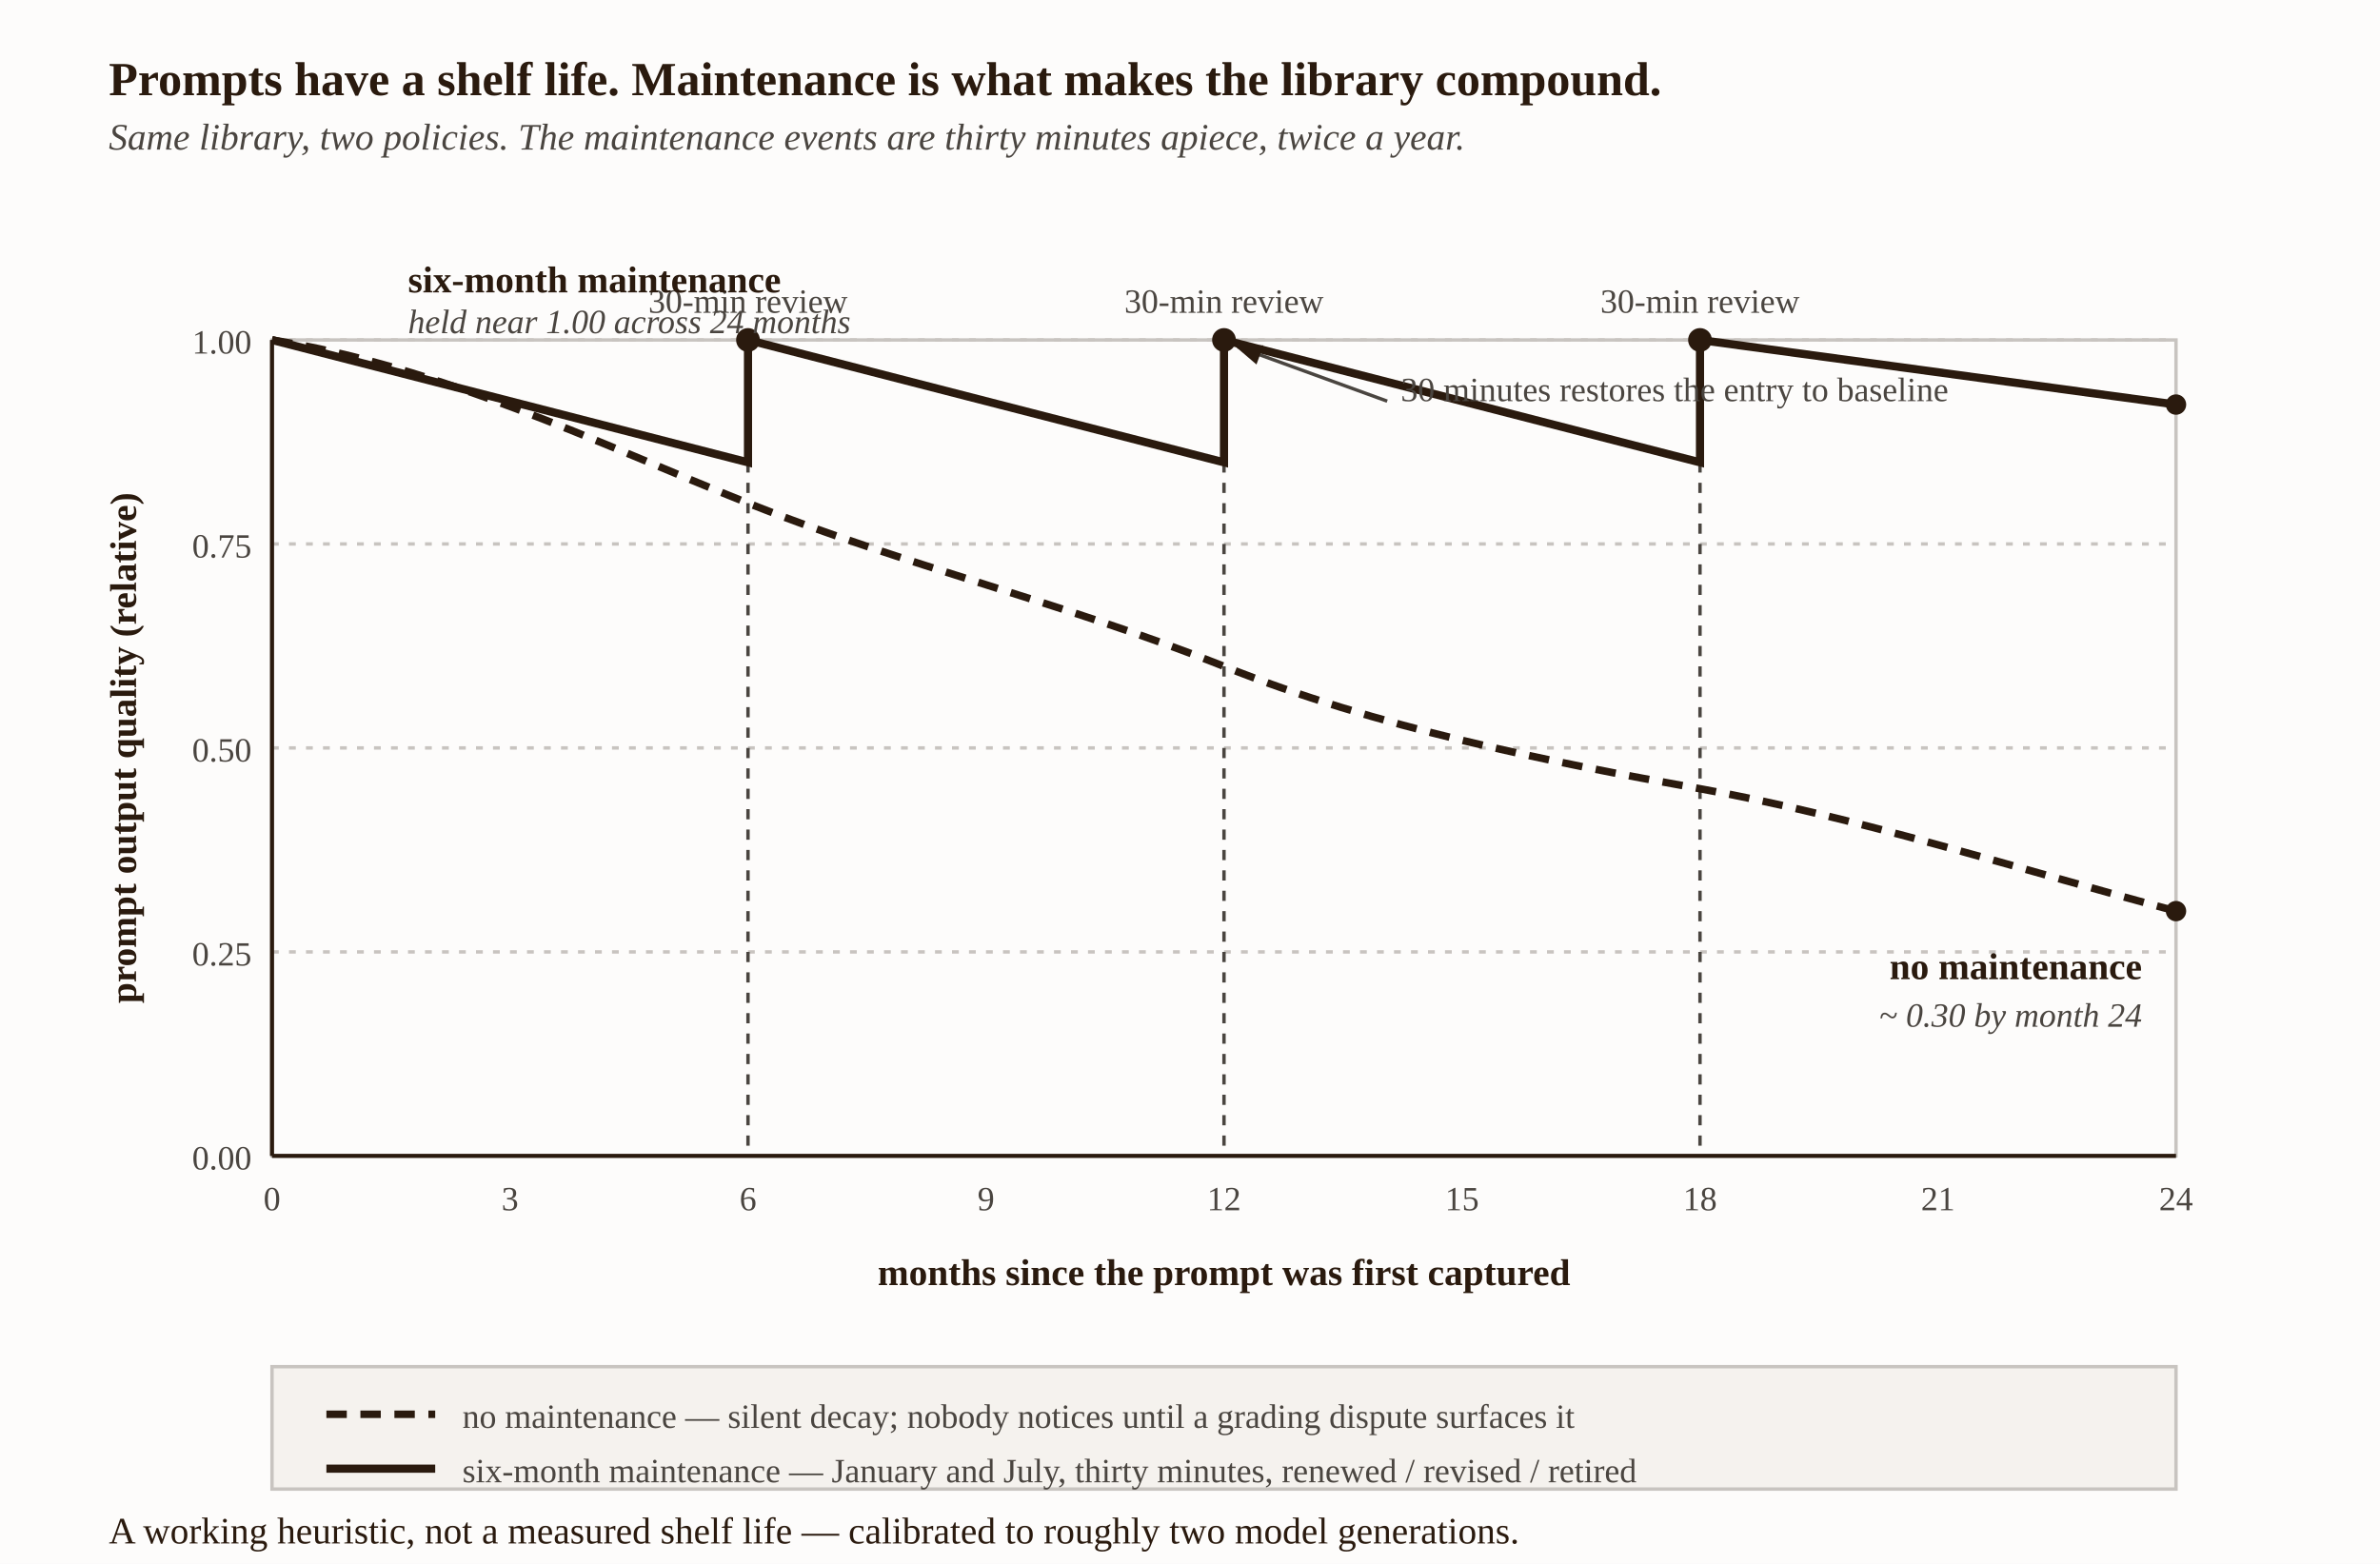
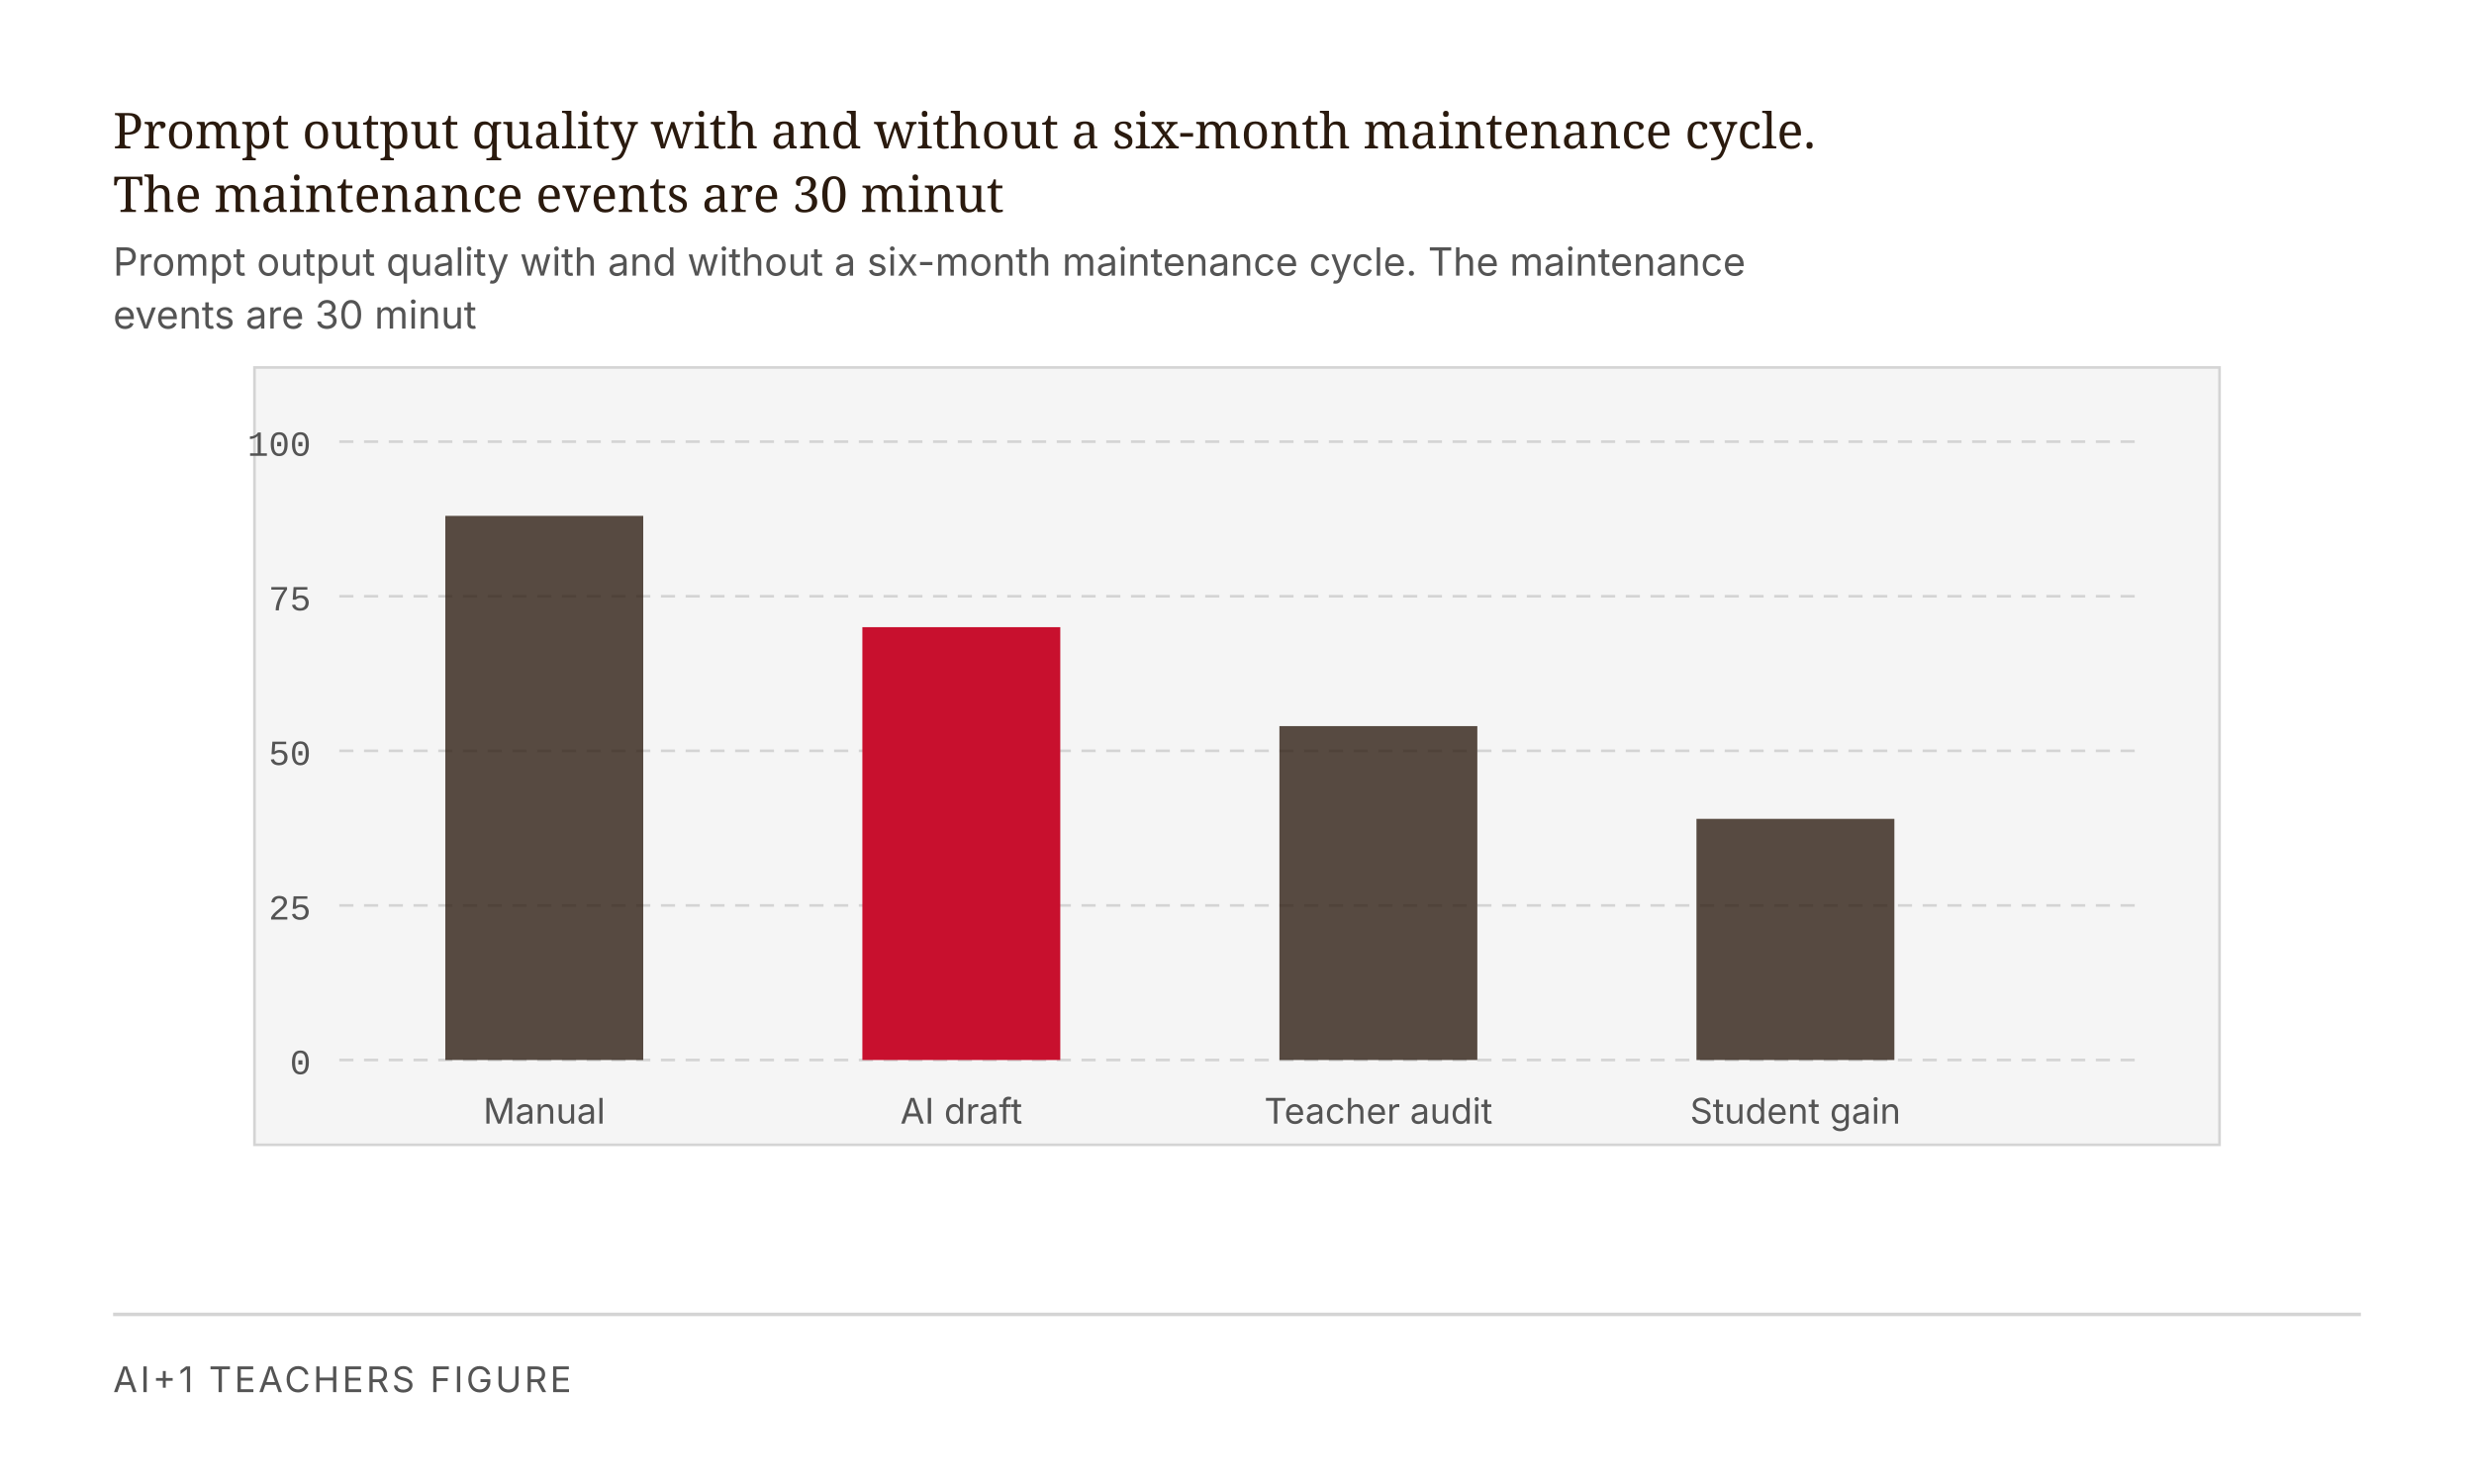
- <svg xmlns="http://www.w3.org/2000/svg" viewBox="0 0 700 460" role="img" aria-labelledby="t1204 d1204">
+ <svg xmlns="http://www.w3.org/2000/svg" viewBox="0 0 700 420" role="img" aria-labelledby="title desc">
  <defs>
-     <style>
-       .ti  { font-family: 'EB Garamond', Georgia, 'Times New Roman', serif; font-size: 14px; font-weight: bold; fill: #2a1a0e; }
-       .sub { font-family: 'EB Garamond', Georgia, 'Times New Roman', serif; font-size: 11px; font-style: italic; fill: #4a4540; }
-       .ax  { font-family: 'EB Garamond', Georgia, 'Times New Roman', serif; font-size: 10px; fill: #4a4540; }
-       .axT { font-family: 'EB Garamond', Georgia, 'Times New Roman', serif; font-size: 11px; font-weight: bold; fill: #2a1a0e; }
-       .lab { font-family: 'EB Garamond', Georgia, 'Times New Roman', serif; font-size: 11px; font-weight: bold; fill: #2a1a0e; }
-       .labS{ font-family: 'EB Garamond', Georgia, 'Times New Roman', serif; font-size: 10px; font-style: italic; fill: #4a4540; }
-       .ann { font-family: 'EB Garamond', Georgia, 'Times New Roman', serif; font-size: 10px; fill: #4a4540; }
-       .cap { font-family: 'EB Garamond', Georgia, 'Times New Roman', serif; font-size: 11px; fill: #2a1a0e; }
-     </style>
-     <marker id="arBlk12d" markerWidth="8" markerHeight="6" refX="7" refY="3" orient="auto">
+     <marker id="arrow" markerWidth="8" markerHeight="6" refX="7" refY="3" orient="auto">
      <polygon points="0 0, 8 3, 0 6" fill="#2a1a0e" />
    </marker>
  </defs>
-   <rect width="700" height="460" fill="#fdfcfb" />
-   <text x="32" y="28" class="ti">Prompts have a shelf life. Maintenance is what makes the library compound.</text>
-   <text x="32" y="44" class="sub">Same library, two policies. The maintenance events are thirty minutes apiece, twice a year.</text>
-   <rect x="80" y="100" width="560" height="240" fill="#fdfcfb" stroke="#c8c4c0" stroke-width="1" />
-   <g stroke="#c8c4c0" stroke-width="1" stroke-dasharray="2 3">
-     <line x1="80" y1="100" x2="640" y2="100" />
-     <line x1="80" y1="160" x2="640" y2="160" />
-     <line x1="80" y1="220" x2="640" y2="220" />
-     <line x1="80" y1="280" x2="640" y2="280" />
-   </g>
-   <g class="ax">
-     <text x="74" y="344" text-anchor="end">0.00</text>
-     <text x="74" y="284" text-anchor="end">0.25</text>
-     <text x="74" y="224" text-anchor="end">0.50</text>
-     <text x="74" y="164" text-anchor="end">0.75</text>
-     <text x="74" y="104" text-anchor="end">1.00</text>
-   </g>
-   <g class="ax" text-anchor="middle">
-     <text x="80" y="356">0</text>
-     <text x="150" y="356">3</text>
-     <text x="220" y="356">6</text>
-     <text x="290" y="356">9</text>
-     <text x="360" y="356">12</text>
-     <text x="430" y="356">15</text>
-     <text x="500" y="356">18</text>
-     <text x="570" y="356">21</text>
-     <text x="640" y="356">24</text>
-   </g>
-   <line x1="80" y1="100" x2="80" y2="340" stroke="#2a1a0e" stroke-width="1.2" />
-   <line x1="80" y1="340" x2="640" y2="340" stroke="#2a1a0e" stroke-width="1.2" />
-   <text x="360" y="378" text-anchor="middle" class="axT">months since the prompt was first captured</text>
-   <text x="40" y="220" text-anchor="middle" class="axT" transform="rotate(-90 40 220)">prompt output quality (relative)</text>
-   <g stroke="#4a4540" stroke-width="1" stroke-dasharray="3 3">
-     <line x1="220" y1="100" x2="220" y2="340" />
-     <line x1="360" y1="100" x2="360" y2="340" />
-     <line x1="500" y1="100" x2="500" y2="340" />
-   </g>
-   <text x="220" y="92" text-anchor="middle" class="ann">30-min review</text>
-   <text x="360" y="92" text-anchor="middle" class="ann">30-min review</text>
-   <text x="500" y="92" text-anchor="middle" class="ann">30-min review</text>
-   <path d="M 80 100            C 130 108, 175 130, 220 148            C 265 166, 315 178, 360 196            C 405 214, 455 224, 500 232            C 545 240, 595 256, 640 268" fill="none" stroke="#2a1a0e" stroke-width="2.2" stroke-dasharray="6 4" />
-   <circle cx="640" cy="268" r="3" fill="#2a1a0e" />
-   <text x="630" y="288" text-anchor="end" class="lab">no maintenance</text>
-   <text x="630" y="302" text-anchor="end" class="labS">~ 0.30 by month 24</text>
-   <path d="M 80 100 L 220 136            L 220 100            L 360 136            L 360 100            L 500 136            L 500 100            L 640 119" fill="none" stroke="#2a1a0e" stroke-width="2.4" />
-   <circle cx="220" cy="100" r="3.5" fill="#2a1a0e" />
-   <circle cx="360" cy="100" r="3.5" fill="#2a1a0e" />
-   <circle cx="500" cy="100" r="3.5" fill="#2a1a0e" />
-   <circle cx="640" cy="119" r="3" fill="#2a1a0e" />
-   <text x="120" y="86" class="lab">six-month maintenance</text>
-   <text x="120" y="98" class="labS">held near 1.00 across 24 months</text>
-   <line x1="408" y1="118" x2="364" y2="102" stroke="#4a4540" stroke-width="1" marker-end="url(#arBlk12d)" />
-   <text x="412" y="118" class="ann">30 minutes restores the entry to baseline</text>
-   <rect x="80" y="402" width="560" height="36" fill="#f5f2ee" stroke="#c8c4c0" stroke-width="1" />
-   <line x1="96" y1="416" x2="128" y2="416" stroke="#2a1a0e" stroke-width="2.2" stroke-dasharray="6 4" />
-   <text x="136" y="420" class="ax">no maintenance — silent decay; nobody notices until a grading dispute surfaces it</text>
-   <line x1="96" y1="432" x2="128" y2="432" stroke="#2a1a0e" stroke-width="2.4" />
-   <text x="136" y="436" class="ax">six-month maintenance — January and July, thirty minutes, renewed / revised / retired</text>
-   <text x="32" y="454" class="cap">A working heuristic, not a measured shelf life — calibrated to roughly two model generations.</text>
+   <rect x="0" y="0" width="700" height="420" fill="#FFFFFF" />
+   <text x="32" y="42" font-family="'EB Garamond', 'Garamond', Georgia, serif" font-size="14" font-weight="400" fill="#2a1a0e">Prompt output quality with and without a six-month maintenance cycle.</text>
+   <text x="32" y="60" font-family="'EB Garamond', 'Garamond', Georgia, serif" font-size="14" font-weight="400" fill="#2a1a0e">The maintenance events are 30 minut</text>
+   <text x="32" y="78" font-family="'Inter', -apple-system, 'Helvetica Neue', sans-serif" font-size="11" fill="#545454">Prompt output quality with and without a six-month maintenance cycle. The maintenance</text>
+   <text x="32" y="93" font-family="'Inter', -apple-system, 'Helvetica Neue', sans-serif" font-size="11" fill="#545454">events are 30 minut</text>
+   <rect x="72" y="104" width="556" height="220" fill="#F5F5F5" stroke="#D4D4D4" stroke-width="0.75" />
+   <line x1="96" x2="604" y1="300" y2="300" stroke="#D4D4D4" stroke-width="0.75" stroke-dasharray="4 3" />
+   <text x="88" y="304" text-anchor="end" font-family="'JetBrains Mono', 'Fira Code', 'Courier New', monospace" font-size="10" fill="#545454">0</text>
+   <line x1="96" x2="604" y1="256.25" y2="256.25" stroke="#D4D4D4" stroke-width="0.75" stroke-dasharray="4 3" />
+   <text x="88" y="260.25" text-anchor="end" font-family="'JetBrains Mono', 'Fira Code', 'Courier New', monospace" font-size="10" fill="#545454">25</text>
+   <line x1="96" x2="604" y1="212.5" y2="212.5" stroke="#D4D4D4" stroke-width="0.75" stroke-dasharray="4 3" />
+   <text x="88" y="216.5" text-anchor="end" font-family="'JetBrains Mono', 'Fira Code', 'Courier New', monospace" font-size="10" fill="#545454">50</text>
+   <line x1="96" x2="604" y1="168.75" y2="168.75" stroke="#D4D4D4" stroke-width="0.75" stroke-dasharray="4 3" />
+   <text x="88" y="172.75" text-anchor="end" font-family="'JetBrains Mono', 'Fira Code', 'Courier New', monospace" font-size="10" fill="#545454">75</text>
+   <line x1="96" x2="604" y1="125" y2="125" stroke="#D4D4D4" stroke-width="0.75" stroke-dasharray="4 3" />
+   <text x="88" y="129" text-anchor="end" font-family="'JetBrains Mono', 'Fira Code', 'Courier New', monospace" font-size="10" fill="#545454">100</text>
+   <rect x="126" y="146" width="56" height="154" fill="#2a1a0e" opacity="0.78" />
+   <text x="154" y="318" text-anchor="middle" font-family="'Inter', -apple-system, 'Helvetica Neue', sans-serif" font-size="10" fill="#545454">Manual</text>
+   <rect x="244" y="177.5" width="56" height="122.5" fill="#C8102E" opacity="1" />
+   <text x="272" y="318" text-anchor="middle" font-family="'Inter', -apple-system, 'Helvetica Neue', sans-serif" font-size="10" fill="#545454">AI draft</text>
+   <rect x="362" y="205.5" width="56" height="94.5" fill="#2a1a0e" opacity="0.78" />
+   <text x="390" y="318" text-anchor="middle" font-family="'Inter', -apple-system, 'Helvetica Neue', sans-serif" font-size="10" fill="#545454">Teacher audit</text>
+   <rect x="480" y="231.75" width="56" height="68.25" fill="#2a1a0e" opacity="0.78" />
+   <text x="508" y="318" text-anchor="middle" font-family="'Inter', -apple-system, 'Helvetica Neue', sans-serif" font-size="10" fill="#545454">Student gain</text>
+   <line x1="32" x2="668" y1="372" y2="372" stroke="#D4D4D4" />
+   <text x="32" y="394" font-family="'Inter', -apple-system, 'Helvetica Neue', sans-serif" font-size="10" fill="#545454" letter-spacing="0.08em">AI+1 TEACHERS FIGURE</text>
</svg>
